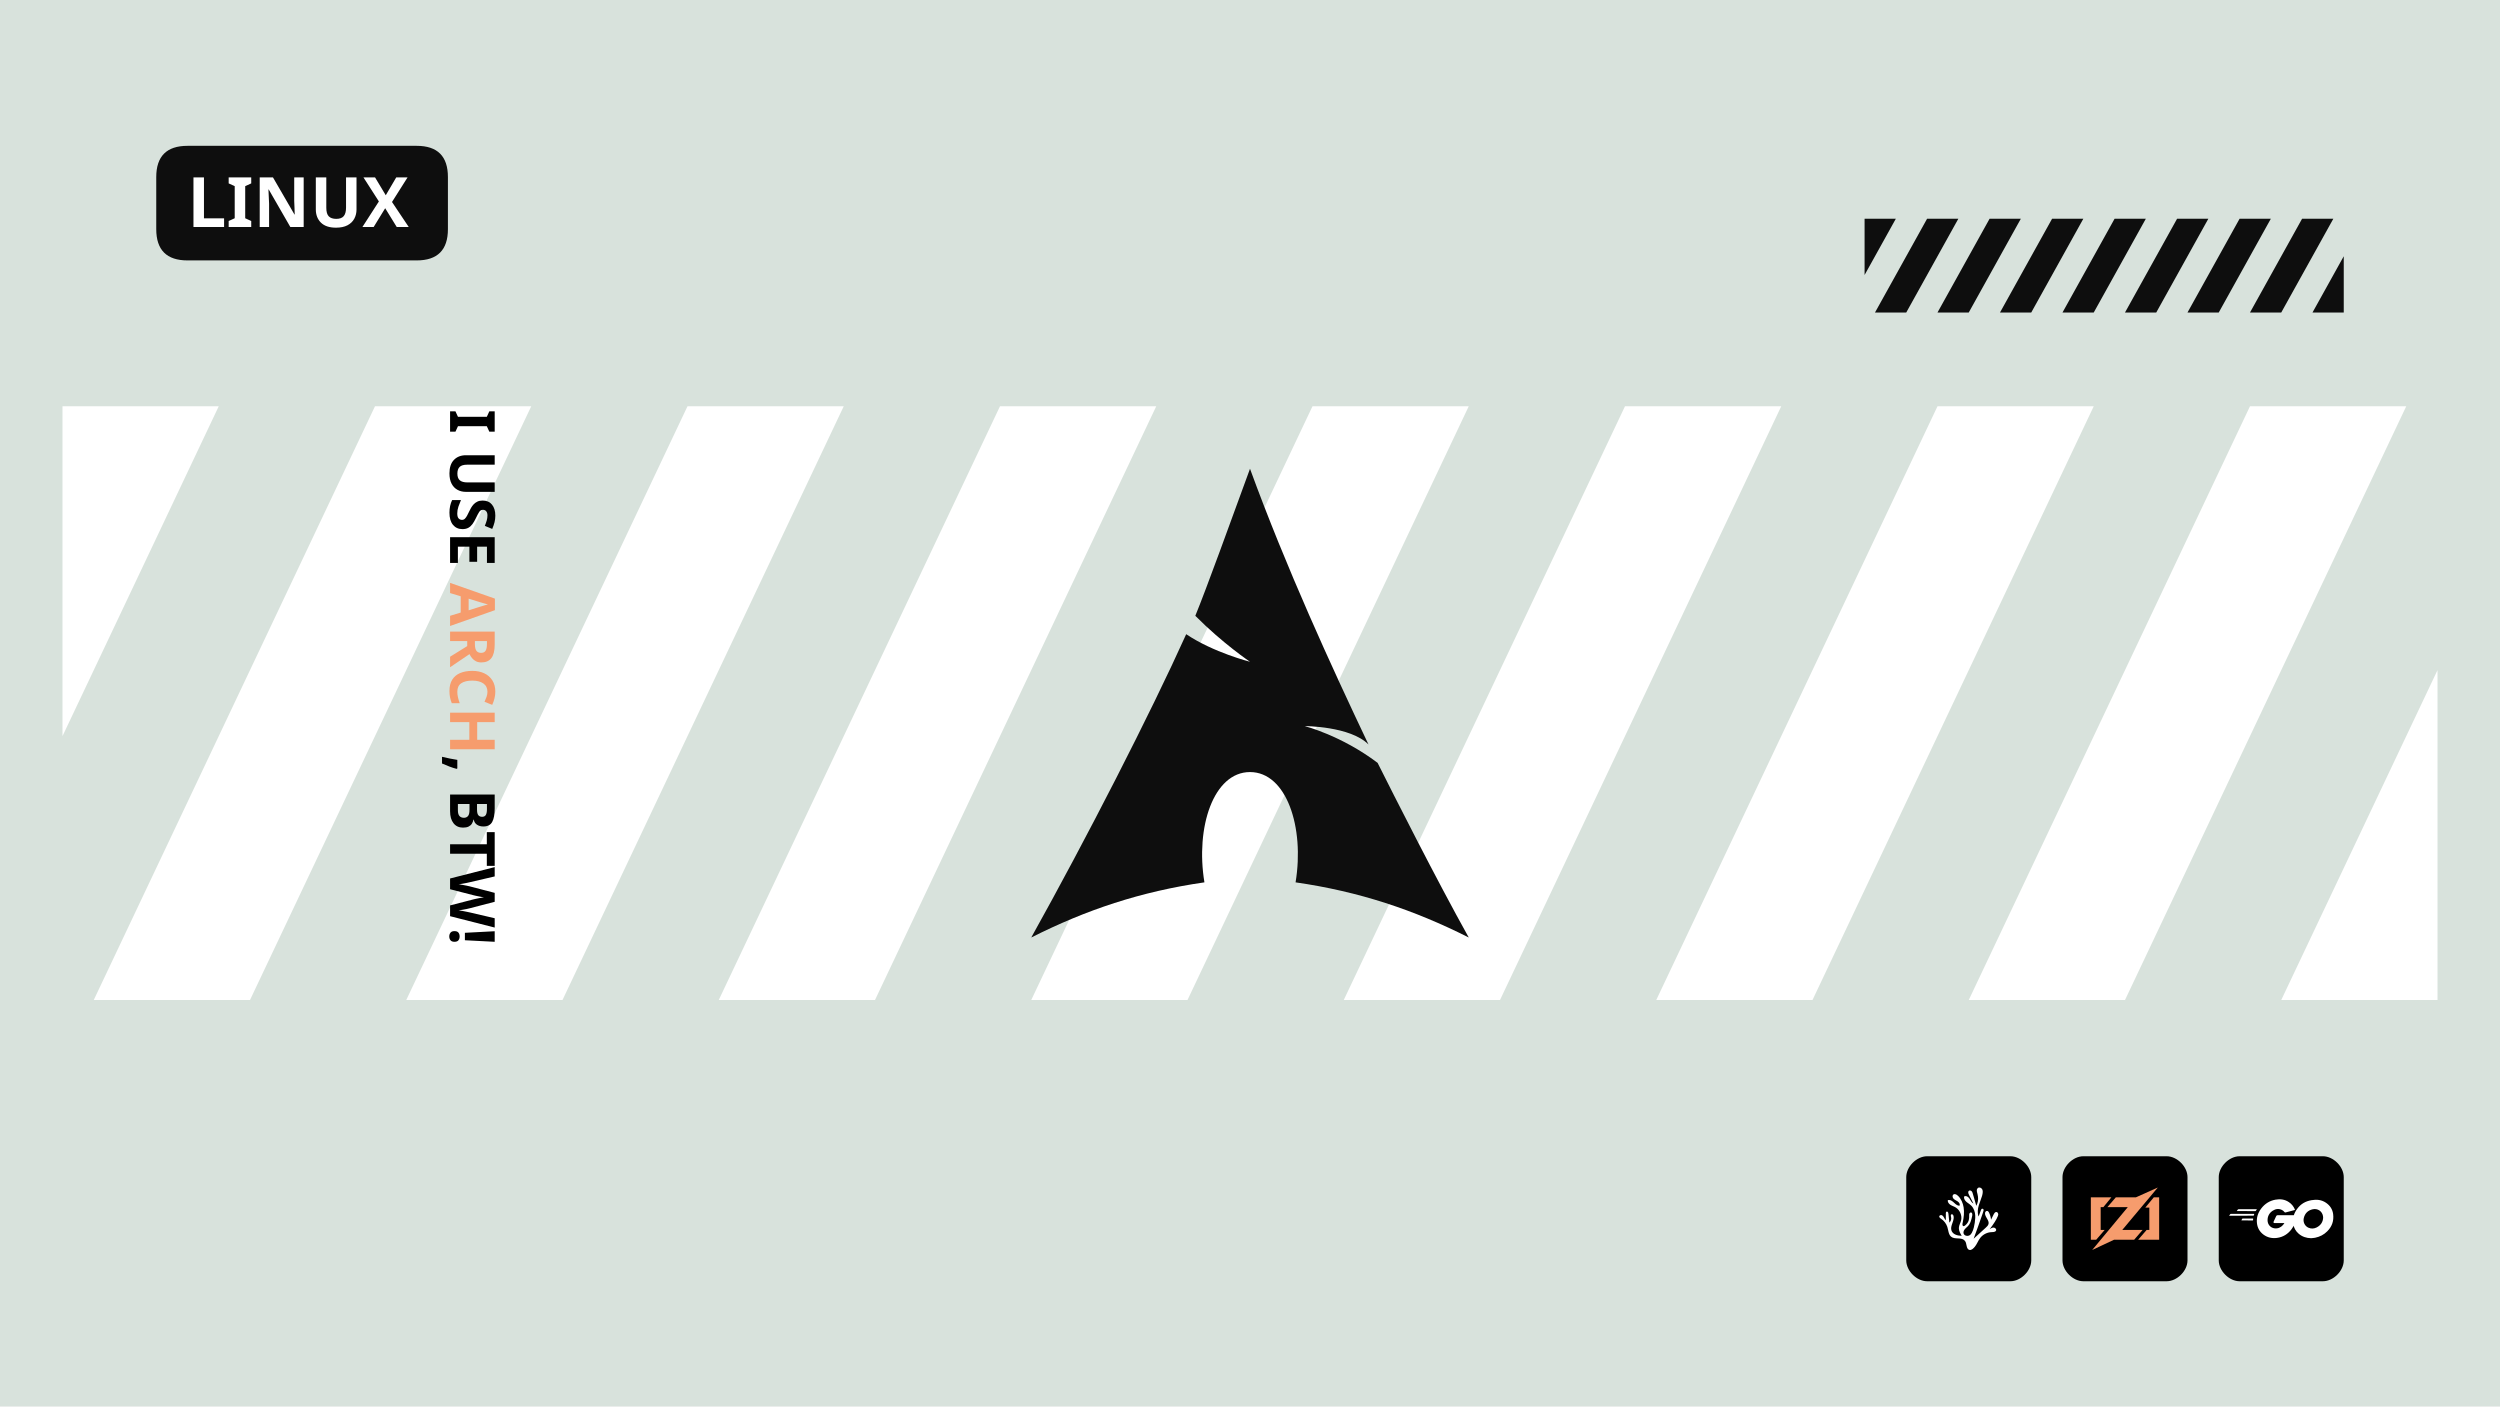
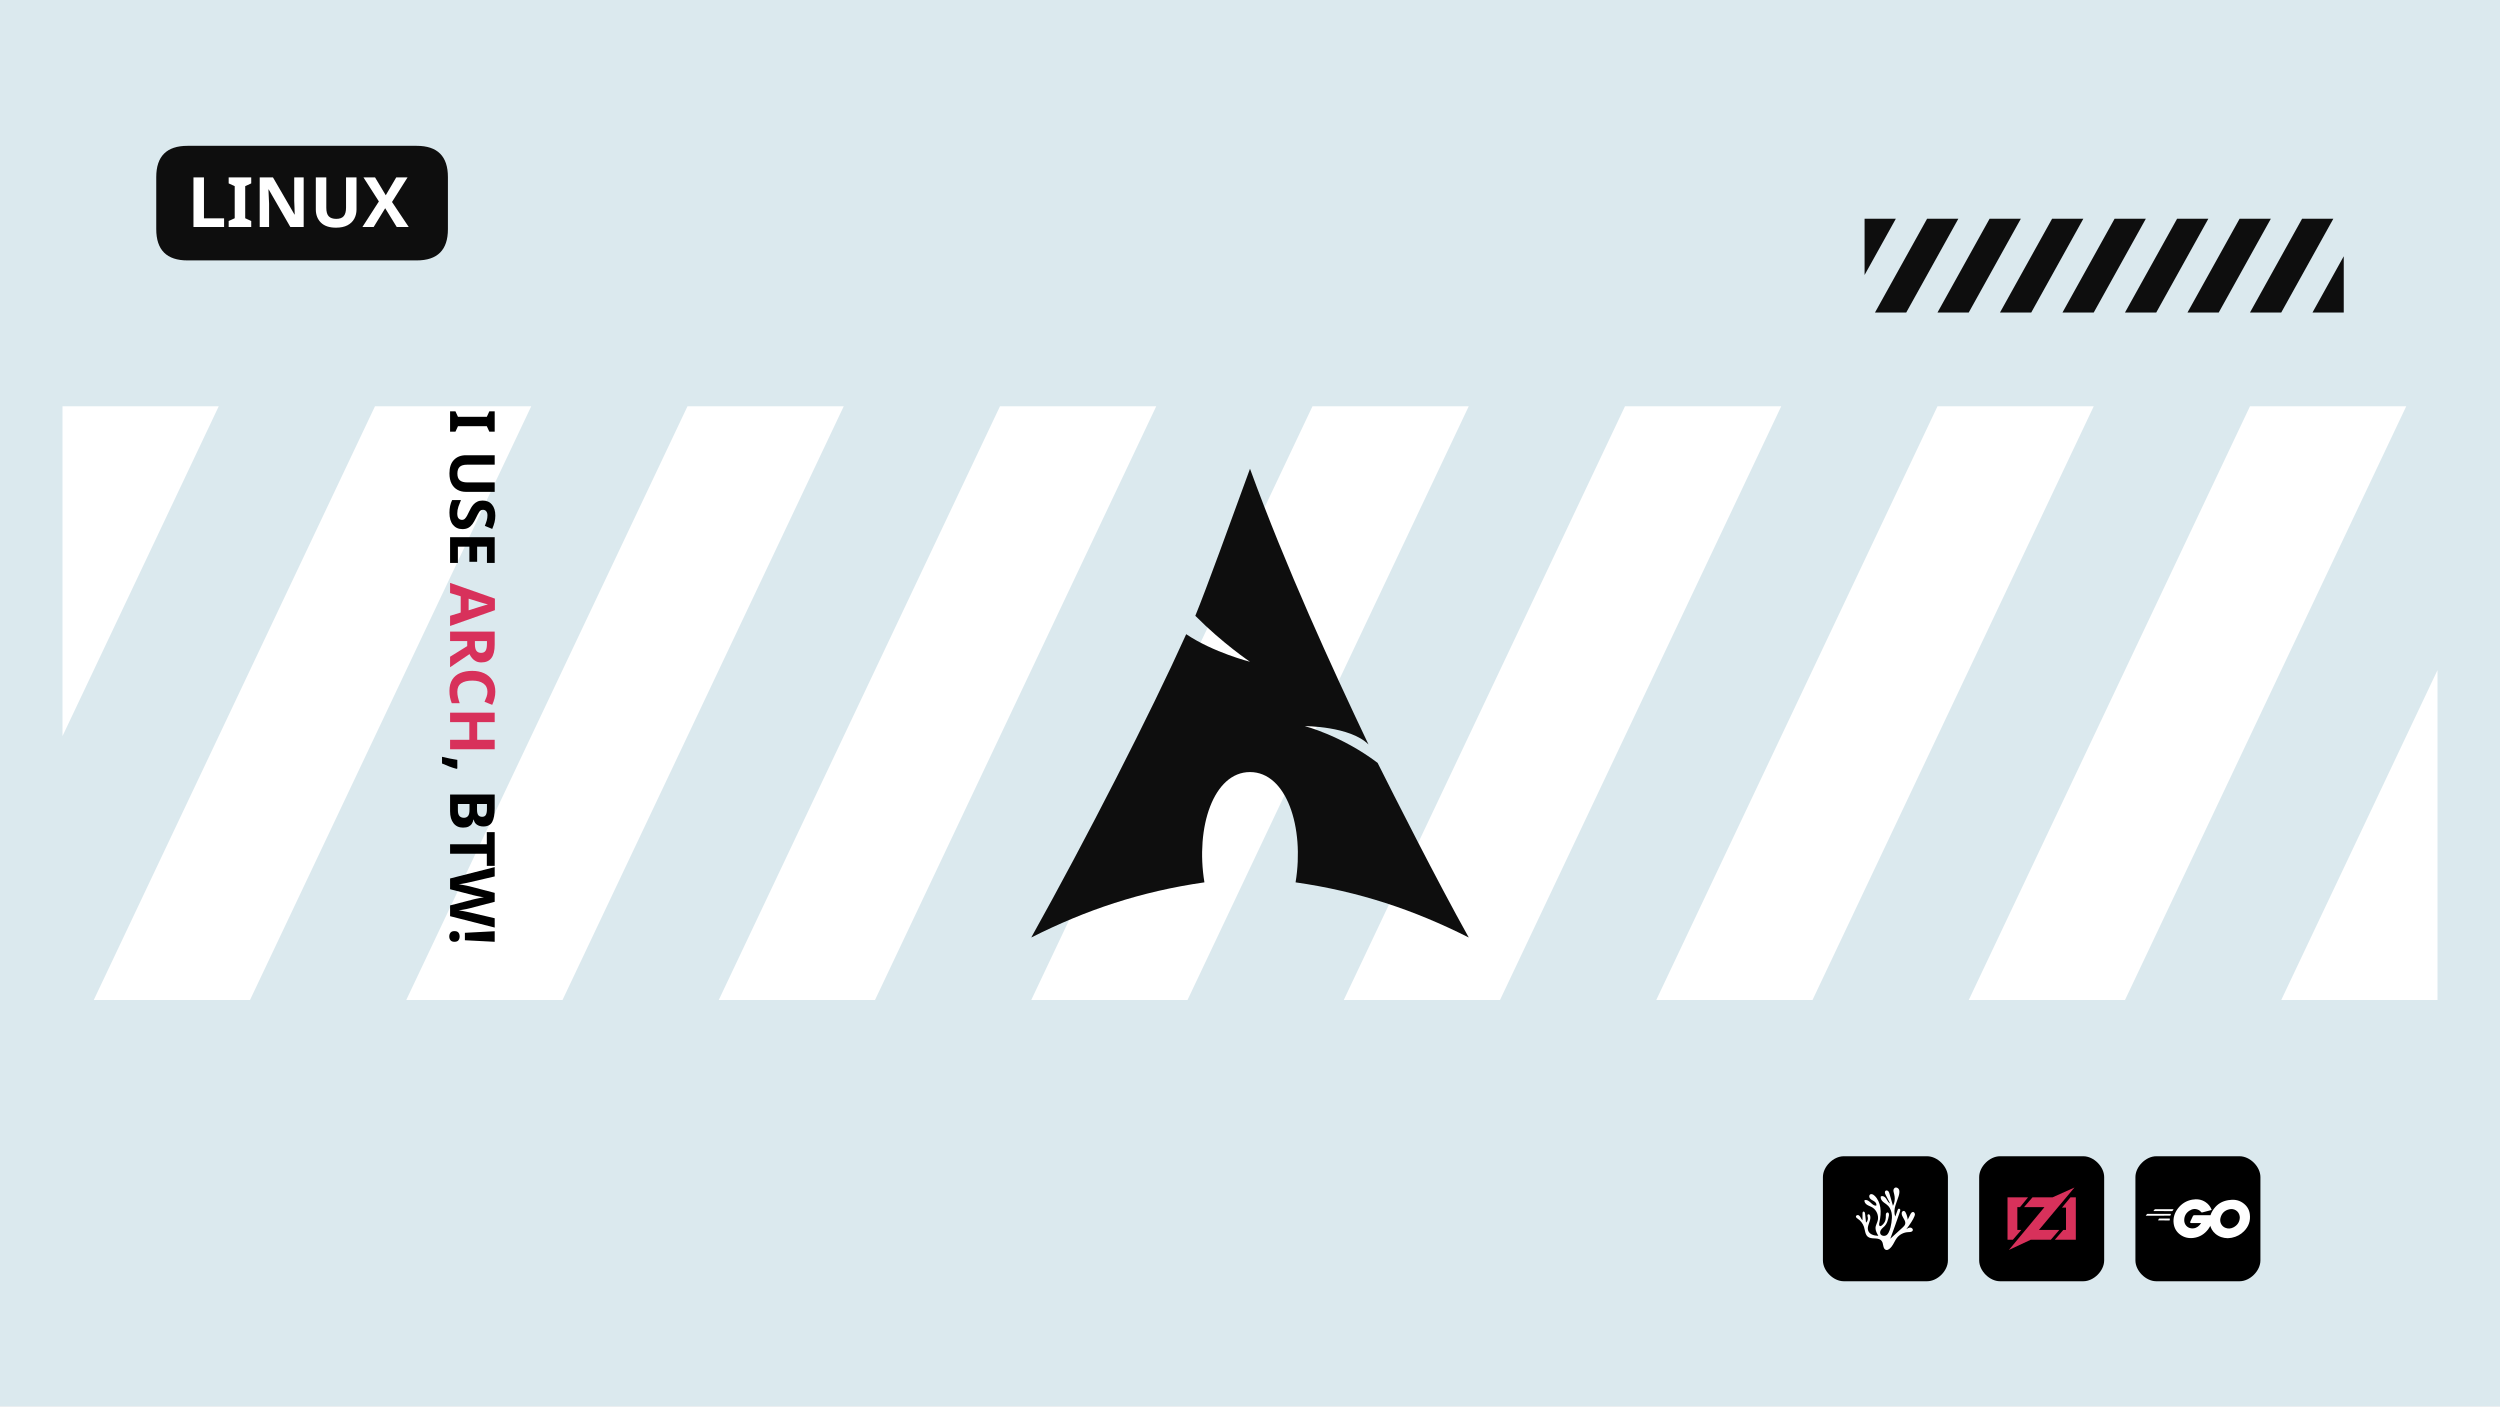
<svg xmlns="http://www.w3.org/2000/svg" width="1920" height="1080" viewBox="0 0 1920 1080" version="1.1" id="svg5">
  <defs id="defs2">
    <clipPath clipPathUnits="userSpaceOnUse" id="clipPath3056">
      <rect style="fill:#ffffff;fill-opacity:1;stroke:none;stroke-width:0.454;stroke-linecap:round;stroke-linejoin:round;stroke-dashoffset:1.984" id="rect3058" width="144" height="288" x="48" y="288" />
    </clipPath>
    <clipPath clipPathUnits="userSpaceOnUse" id="clipPath3060">
      <rect style="fill:#ffffff;fill-opacity:1;stroke:none;stroke-width:0.454;stroke-linecap:round;stroke-linejoin:round;stroke-dashoffset:1.984" id="rect3062" width="144" height="288" x="1728" y="504" />
    </clipPath>
    <clipPath clipPathUnits="userSpaceOnUse" id="clipPath3060-5">
      <rect style="fill:#ffffff;fill-opacity:1;stroke:none;stroke-width:0.454;stroke-linecap:round;stroke-linejoin:round;stroke-dashoffset:1.984" id="rect3062-5" width="144" height="288" x="1728" y="504" />
    </clipPath>
    <clipPath clipPathUnits="userSpaceOnUse" id="clipPath3056-0">
      <rect style="fill:#ffffff;fill-opacity:1;stroke:none;stroke-width:0.454;stroke-linecap:round;stroke-linejoin:round;stroke-dashoffset:1.984" id="rect3058-2" width="144" height="288" x="48" y="288" />
    </clipPath>
    <clipPath clipPathUnits="userSpaceOnUse" id="clipPath64956">
      <path style="fill:#0e0e0e;fill-opacity:1;stroke:none;stroke-width:1.247px;stroke-linecap:butt;stroke-linejoin:miter;stroke-opacity:1" d="m 1672,248 v -56 h 32 v 56 z" id="path64958" />
    </clipPath>
    <clipPath clipPathUnits="userSpaceOnUse" id="clipPath64960">
      <path style="fill:#0e0e0e;fill-opacity:1;stroke:none;stroke-width:1px;stroke-linecap:butt;stroke-linejoin:miter;stroke-opacity:1" d="m 1536,240 40,-72 h 24 l -40,72 z" id="path64962" />
    </clipPath>
  </defs>
  <g id="layer1">
-     <rect style="fill:#d8e2dc;stroke:none;stroke-width:1.206;stroke-linecap:round;stroke-linejoin:round;stroke-dashoffset:1.984;fill-opacity:1" id="rect848" width="1920" height="1080" x="0" y="0" />
+     <rect style="fill:#dbe9ee;stroke:none;stroke-width:1.206;stroke-linecap:round;stroke-linejoin:round;stroke-dashoffset:1.984;fill-opacity:1" id="rect848" width="1920" height="1080" x="0" y="0" />
    <path style="fill:#ffffff;fill-opacity:1;stroke:none;stroke-width:1px;stroke-linecap:butt;stroke-linejoin:miter;stroke-opacity:1" d="M -168,768 48,312 H 168 L -48,768 Z" id="path1001" clip-path="url(#clipPath3056)" />
    <path style="fill:#ffffff;fill-opacity:1;stroke:none;stroke-width:1px;stroke-linecap:butt;stroke-linejoin:miter;stroke-opacity:1" d="M 72,768 288,312 H 408 L 192,768 Z" id="path1001-1" />
    <path style="fill:#ffffff;fill-opacity:1;stroke:none;stroke-width:1px;stroke-linecap:butt;stroke-linejoin:miter;stroke-opacity:1" d="M 312,768 528,312 H 648 L 432,768 Z" id="path1001-2" />
    <path style="fill:#ffffff;fill-opacity:1;stroke:none;stroke-width:1px;stroke-linecap:butt;stroke-linejoin:miter;stroke-opacity:1" d="M 552,768 768,312 H 888 L 672,768 Z" id="path1001-1-7" />
    <path style="fill:#ffffff;fill-opacity:1;stroke:none;stroke-width:1px;stroke-linecap:butt;stroke-linejoin:miter;stroke-opacity:1" d="m 792,768 216,-456 h 120 L 912,768 Z" id="path1001-0" />
    <path style="fill:#ffffff;fill-opacity:1;stroke:none;stroke-width:1px;stroke-linecap:butt;stroke-linejoin:miter;stroke-opacity:1" d="m 1032,768 216,-456 h 120 l -216,456 z" id="path1001-1-9" />
    <path style="fill:#ffffff;fill-opacity:1;stroke:none;stroke-width:1px;stroke-linecap:butt;stroke-linejoin:miter;stroke-opacity:1" d="m 1272,768 216,-456 h 120 l -216,456 z" id="path1001-2-3" />
    <path style="fill:#ffffff;fill-opacity:1;stroke:none;stroke-width:1px;stroke-linecap:butt;stroke-linejoin:miter;stroke-opacity:1" d="m 1512,768 216,-456 h 120 l -216,456 z" id="path1001-1-7-6" />
    <path style="fill:#ffffff;fill-opacity:1;stroke:none;stroke-width:1px;stroke-linecap:butt;stroke-linejoin:miter;stroke-opacity:1" d="m 1752,768 216,-456 h 120 l -216,456 z" id="path1001-1-7-6-0" clip-path="url(#clipPath3060)" />
    <path style="fill:#0e0e0e;fill-opacity:1;stroke:none;stroke-width:1px;stroke-linecap:butt;stroke-linejoin:miter;stroke-opacity:1" d="m 1584,240 40,-72 h 24 l -40,72 z" id="path1001-1-7-6-2" />
    <path style="fill:#0e0e0e;fill-opacity:1;stroke:none;stroke-width:1px;stroke-linecap:butt;stroke-linejoin:miter;stroke-opacity:1" d="m 1680,240 40,-72 h 24 l -40,72 z" id="path1001-1-7-6-2-9" />
    <path style="fill:#0e0e0e;fill-opacity:1;stroke:none;stroke-width:1px;stroke-linecap:butt;stroke-linejoin:miter;stroke-opacity:1" d="m 1632,240 40,-72 h 24 l -40,72 z" id="path1001-1-7-6-2-9-1" />
    <path style="fill:#0e0e0e;fill-opacity:1;stroke:none;stroke-width:1px;stroke-linecap:butt;stroke-linejoin:miter;stroke-opacity:1" d="m 1440,240 40,-72 h 24 l -40,72 z" id="path1001-1-7-6-2-9-1-5" />
    <path style="fill:#0e0e0e;fill-opacity:1;stroke:none;stroke-width:1px;stroke-linecap:butt;stroke-linejoin:miter;stroke-opacity:1" d="m 1488,240 40,-72 h 24 l -40,72 z" id="path1001-1-7-6-2-96" />
    <path style="fill:#0e0e0e;fill-opacity:1;stroke:none;stroke-width:1px;stroke-linecap:butt;stroke-linejoin:miter;stroke-opacity:1" d="m 1536,240 40,-72 h 24 l -40,72 z" id="path1001-1-7-6-2-9-1-2" />
    <path style="fill:#0e0e0e;fill-opacity:1;stroke:none;stroke-width:1px;stroke-linecap:butt;stroke-linejoin:miter;stroke-opacity:1" d="m 1728,240 40,-72 h 24 l -40,72 z" id="path1001-1-7-6-2-3" />
    <path style="fill:#0e0e0e;fill-opacity:1;stroke:none;stroke-width:1px;stroke-linecap:butt;stroke-linejoin:miter;stroke-opacity:1" d="m 1680,240 40,-72 h 24 l -40,72 z" id="path1001-1-7-6-2-3-8" clip-path="url(#clipPath64956)" transform="translate(96)" />
    <path style="fill:#0e0e0e;fill-opacity:1;stroke:none;stroke-width:1.247px;stroke-linecap:butt;stroke-linejoin:miter;stroke-opacity:1" d="m 1576,216 v -56 h 32 v 56 z" id="path1001-1-7-6-2-3-8-4-0" clip-path="url(#clipPath64960)" transform="translate(-144)" />
    <path style="fill:#0e0e0e;fill-opacity:1;stroke:none;stroke-width:1px;stroke-linecap:butt;stroke-linejoin:miter;stroke-opacity:1" d="m 144,200 c -16,0 -24,-8 -24,-24 v -40 c 0,-16 8,-24 24,-24 h 176 c 16,0 24,8 24,24 v 40 c 0,16 -8,24 -24,24 z" id="path42176" />
    <text xml:space="preserve" style="font-size:53.333px;line-height:1.25;font-family:sans-serif" x="143.781" y="174.328" id="text7743">
      <tspan id="tspan7741" x="143.781" y="174.328" style="font-style:normal;font-variant:normal;font-weight:bold;font-stretch:normal;font-size:53.333px;font-family:Montserrat;-inkscape-font-specification:'Montserrat Bold';fill:#ffffff;fill-opacity:1">LINUX</tspan>
    </text>
    <path style="fill:#0e0e0e;fill-opacity:1;stroke:none;stroke-width:0.879px;stroke-linecap:butt;stroke-linejoin:miter;stroke-opacity:1" d="m 792,720 c 42,-21.176 84,-35.294 133,-42.353 -7,-42.353 7,-84.706 35,-84.706 28,0 42,42.353 35,84.706 49,7.059 91,21.176 133,42.353 -24.706,-44.291 -57.525,-109.224 -70,-134.118 -28,-21.176 -56,-28.235 -56,-28.235 0,0 35,0 49,14.118 C 1022.583,511.906 987.961,436.533 960,360 c -14.724,40.301 -33.388,91.941 -42,112.941 21,21.176 42,35.294 42,35.294 0,0 -28,-7.059 -49,-21.176 C 883.801,547.505 834.202,644.343 792,720 Z" id="path50635" />
    <text xml:space="preserve" style="font-size:48px;line-height:1.25;font-family:sans-serif" x="314.39" y="-345.661" id="text68998" transform="rotate(90)">
-       <tspan id="tspan68996" x="314.39" y="-345.661" style="font-style:normal;font-variant:normal;font-weight:bold;font-stretch:normal;font-size:48px;font-family:Montserrat;-inkscape-font-specification:'Montserrat Bold'">I USE <tspan style="font-size:48px;fill:#f69c6d;fill-opacity:1" id="tspan89112">ARCH</tspan>, BTW!</tspan>
+       <tspan id="tspan68996" x="314.39" y="-345.661" style="font-style:normal;font-variant:normal;font-weight:bold;font-stretch:normal;font-size:48px;font-family:Montserrat;-inkscape-font-specification:'Montserrat Bold'">I USE <tspan style="font-size:48px;fill:#d8315b;fill-opacity:1" id="tspan89112">ARCH</tspan>, BTW!</tspan>
    </text>
-     <path style="fill:#000000;fill-opacity:1;stroke-width:1.89;stroke-linecap:round;stroke-linejoin:round" d="m 1800,904 c 0,-8 -8,-16 -16,-16 h -64 c -8,0 -16,8 -16,16 v 64 c 0,8 8,16 16,16 h 64 c 8,0 16,-8 16,-16 z" id="path587" />
-     <path style="fill:#000000;fill-opacity:1;stroke-width:1.89;stroke-linecap:round;stroke-linejoin:round" d="m 1680,904 c 0,-8 -8,-16 -16,-16 h -64 c -8,0 -16,8 -16,16 v 64 c 0,8 8,16 16,16 h 64 c 8,0 16,-8 16,-16 z" id="path587-5" />
-     <path d="m 1718.037,930.104 c -0.157,0 -0.193,-0.077 -0.117,-0.197 l 0.82,-1.05 c 0.076,-0.117 0.27,-0.193 0.427,-0.193 h 13.906 c 0.153,0 0.193,0.117 0.117,0.233 l -0.663,1.01 c -0.076,0.12 -0.273,0.233 -0.39,0.233 z m -5.88,3.583 c -0.157,0 -0.197,-0.077 -0.117,-0.193 l 0.817,-1.053 c 0.077,-0.117 0.273,-0.193 0.43,-0.193 h 17.76 c 0.157,0 0.233,0.117 0.193,0.233 l -0.31,0.933 c -0.04,0.157 -0.193,0.233 -0.35,0.233 z m 9.427,3.583 c -0.157,0 -0.197,-0.117 -0.117,-0.233 l 0.543,-0.973 c 0.076,-0.117 0.233,-0.233 0.39,-0.233 h 7.79 c 0.157,0 0.233,0.117 0.233,0.273 l -0.077,0.933 c 0,0.157 -0.157,0.273 -0.273,0.273 z m 40.43,-7.867 c -2.453,0.623 -4.13,1.09 -6.543,1.713 -0.587,0.153 -0.623,0.193 -1.133,-0.39 -0.58,-0.663 -1.01,-1.09 -1.827,-1.48 -2.457,-1.207 -4.833,-0.857 -7.05,0.583 -2.65,1.713 -4.013,4.247 -3.973,7.4 0.037,3.117 2.18,5.687 5.257,6.117 2.65,0.35 4.867,-0.583 6.623,-2.567 0.35,-0.433 0.66,-0.9 1.05,-1.447 h -7.517 c -0.817,0 -1.013,-0.507 -0.74,-1.167 0.507,-1.207 1.44,-3.233 1.987,-4.247 a 1.05,1.05 0 0 1 0.973,-0.623 h 14.177 c -0.076,1.053 -0.076,2.103 -0.234,3.157 a 16.61,16.61 0 0 1 -3.193,7.633 c -2.803,3.7 -6.467,6 -11.1,6.62 -3.817,0.507 -7.363,-0.233 -10.477,-2.567 -2.883,-2.183 -4.52,-5.067 -4.947,-8.65 -0.507,-4.247 0.74,-8.063 3.31,-11.413 2.767,-3.62 6.427,-5.92 10.907,-6.733 3.66,-0.667 7.167,-0.233 10.32,1.903 2.067,1.367 3.543,3.233 4.52,5.493 0.233,0.35 0.076,0.547 -0.39,0.667 m 12.893,21.537 c -3.547,-0.08 -6.78,-1.093 -9.507,-3.43 a 12.217,12.217 0 0 1 -4.207,-7.517 c -0.7,-4.4 0.507,-8.297 3.157,-11.763 2.843,-3.74 6.27,-5.687 10.907,-6.5 3.973,-0.7 7.713,-0.317 11.1,1.983 3.077,2.1 4.987,4.947 5.493,8.683 0.66,5.26 -0.857,9.543 -4.48,13.207 -2.57,2.61 -5.727,4.243 -9.35,4.983 -1.05,0.2 -2.1,0.233 -3.113,0.353 z m 9.267,-15.733 c -0.037,-0.51 -0.037,-0.9 -0.113,-1.29 -0.7,-3.857 -4.247,-6.033 -7.947,-5.18 -3.623,0.817 -5.96,3.117 -6.817,6.777 -0.7,3.04 0.78,6.117 3.583,7.367 2.143,0.933 4.283,0.813 6.35,-0.233 3.077,-1.6 4.75,-4.093 4.947,-7.443 z" id="path490" style="fill:#ffffff;fill-opacity:1;stroke-width:3.333" />
-     <path d="m 1657.202,912 -16.8,7.541 h -15.432 l -6.514,7.545 h 15.679 l -27.338,32.914 16.789,-7.884 h 15.443 v 0 l 6.509,-7.541 h -15.624 l 27.283,-32.568 z m -51.431,7.541 v 32.57 h 4.116 l 6.514,-7.541 h -3.086 v -17.486 h 2.059 l 6.173,-7.541 h -15.775 z m 48.343,0 -6.514,7.886 h 3.086 v 17.145 h -2.059 l -6.514,7.541 h 16.116 v -32.573 z" id="path502" style="fill:#f69c6d;fill-opacity:1;stroke-width:2.186" />
-     <path style="fill:#000000;fill-opacity:1;stroke-width:1.89;stroke-linecap:round;stroke-linejoin:round" d="m 1560,904 c 0,-8 -8,-16 -16,-16 h -64 c -8,0 -16,8 -16,16 v 64 c 0,8 8,16 16,16 h 64 c 8,0 16,-8 16,-16 z" id="path587-3" />
-     <path d="m 1518.591,912.83 c 0.315,-0.497 0.879,-0.828 1.472,-0.83 0.83,-0.002 1.62,0.464 2.1,1.128 0.453,0.635 0.592,1.437 0.593,2.203 0,1.077 -0.255,2.135 -0.551,3.166 -0.739,2.432 -1.742,4.774 -2.492,7.203 -0.826,2.757 -1.222,5.829 -0.112,8.566 0.58,-1.619 1.153,-3.24 1.731,-4.861 0.164,-0.428 0.38,-0.915 0.839,-1.091 0.639,-0.228 1.29,0.439 1.271,1.056 -0.174,0.899 -0.514,1.756 -0.78,2.63 -2.161,6.497 -4.582,12.905 -6.913,19.343 3.1,-2.834 6.209,-5.658 9.313,-8.487 0.893,-0.813 1.862,-1.699 2.135,-2.928 0.273,-1.206 -0.235,-2.403 -0.81,-3.439 -0.665,-1.236 -1.513,-2.412 -1.825,-3.803 -0.158,-0.72 -0.11,-1.549 0.376,-2.14 0.35,-0.444 0.988,-0.674 1.526,-0.457 0.531,0.203 0.852,0.713 1.103,1.195 a 15.517,15.517 0 0 1 1.55,5.424 c 0.576,-1.162 1.159,-2.319 1.736,-3.48 0.349,-0.684 0.656,-1.418 1.222,-1.958 0.341,-0.337 0.839,-0.549 1.32,-0.44 0.604,0.133 1.028,0.683 1.19,1.253 0.184,0.606 -0.02,1.236 -0.206,1.812 -0.582,1.609 -1.496,3.066 -2.376,4.524 -1.228,1.93 -2.532,3.813 -3.956,5.604 0.814,-0.543 1.67,-1.115 2.667,-1.229 0.943,-0.126 1.985,0.426 2.297,1.346 0.209,0.626 -0.13,1.335 -0.697,1.641 -0.832,0.464 -1.817,0.458 -2.742,0.499 -3.357,0.092 -6.628,1.745 -8.71,4.376 -1.644,2.098 -2.483,4.705 -4.151,6.786 -1.052,1.268 -2.539,2.86 -4.174,2.508 -2.178,-0.468 -2.178,-3.872 -2.721,-5.559 -0.28,-0.851 -0.805,-1.628 -1.534,-2.158 -0.637,-0.47 -1.4,-0.74 -2.171,-0.888 -1.77,-0.34 -3.595,-0.16 -5.361,-0.525 -0.884,-0.18 -1.754,-0.534 -2.429,-1.145 -0.643,-0.564 -1.088,-1.32 -1.396,-2.111 -0.665,-1.722 -0.801,-3.591 -1.392,-5.335 -0.856,-2.51 -2.549,-4.73 -4.755,-6.204 -0.465,-0.314 -0.971,-0.62 -1.272,-1.11 -0.245,-0.383 -0.223,-0.926 0.098,-1.26 0.541,-0.588 1.517,-0.637 2.142,-0.15 1.28,0.908 1.464,2.671 2.657,3.658 0,-1.629 0,-3.257 0,-4.885 0,-0.47 -0.048,-0.977 0.186,-1.404 0.214,-0.405 0.806,-0.515 1.151,-0.211 0.465,0.39 0.607,1.026 0.673,1.601 0.231,2.244 0.455,4.489 0.687,6.734 1.169,-1.05 1.706,-2.755 1.328,-4.284 -0.114,-0.488 -0.3,-0.99 -0.196,-1.497 0.086,-0.425 0.537,-0.724 0.961,-0.648 0.478,0.065 0.818,0.474 0.997,0.895 0.285,0.697 0.286,1.473 0.228,2.213 -0.17,1.686 -0.883,3.242 -1.375,4.847 -0.48,1.416 -0.809,2.989 -0.329,4.452 0.428,1.368 1.513,2.448 2.787,3.061 1.572,0.772 3.343,1.012 5.075,1.08 -1.053,-1.843 -2.198,-3.793 -2.179,-5.986 0.02,-2.208 1.424,-4.067 1.803,-6.198 0.646,-3.535 -0.949,-7.377 -3.918,-9.405 -1.319,-0.906 -2.902,-1.309 -4.258,-2.15 -1.226,-0.75 -2.327,-2.086 -2.134,-3.606 0.931,-0.36 1.971,-0.13 2.811,0.354 1.643,0.876 2.688,2.538 4.338,3.401 a 3.548,3.548 0 0 0 1.905,0.432 c 0.358,-0.857 0,-1.817 -0.577,-2.485 -1.085,-1.308 -2.917,-1.625 -4.052,-2.875 -0.569,-0.652 -0.886,-1.584 -0.647,-2.437 0.194,-0.674 0.892,-1.133 1.586,-1.082 1.029,0.064 1.914,0.708 2.617,1.417 2.327,2.326 3.665,5.489 4.19,8.703 0.62,3.792 0.138,7.659 -0.625,11.393 -0.142,0.761 -0.409,1.541 -0.212,2.317 0.086,0.359 0.344,0.731 0.743,0.763 0.548,0.035 1,-0.338 1.399,-0.665 1.247,-1.019 2.239,-2.391 2.648,-3.962 0.32,-1.145 0.329,-2.344 0.306,-3.524 0,-0.59 -0.038,-1.241 0.315,-1.752 0.252,-0.395 0.722,-0.705 1.206,-0.59 0.379,0.072 0.648,0.401 0.764,0.753 0.186,0.58 0.158,1.207 0.046,1.799 -0.357,1.633 -0.679,3.288 -1.325,4.839 -0.456,1.113 -1.072,2.172 -1.906,3.044 -0.92,0.975 -2.056,1.756 -2.797,2.892 -0.506,0.776 -0.832,1.74 -0.613,2.668 0.16,0.74 0.723,1.343 1.403,1.652 0.989,0.452 2.19,0.429 3.154,-0.08 0.765,-0.414 1.309,-1.129 1.742,-1.864 0.763,-1.322 1.225,-2.79 1.608,-4.26 0.59,-2.373 0.937,-4.806 1.074,-7.248 0.156,-2.608 -0.317,-5.304 -1.632,-7.583 -0.699,-1.22 -1.687,-2.258 -2.842,-3.053 -1.04,-0.773 -2.183,-1.443 -3.026,-2.445 -0.789,-0.928 -1.335,-2.181 -1.048,-3.413 0.539,-0.339 1.221,-0.398 1.818,-0.186 1.127,0.384 2.011,1.289 2.58,2.313 0.773,1.207 1.418,2.644 2.781,3.3 -1.108,-2.18 -2.251,-4.342 -3.373,-6.514 -0.365,-0.734 -0.724,-1.536 -0.629,-2.376 0.07,-0.64 0.663,-1.164 1.305,-1.162 0.57,0.002 1.104,0.323 1.443,0.769 0.387,0.503 0.573,1.122 0.747,1.723 0.894,3.111 1.787,6.221 2.684,9.332 1.127,-2.148 1.604,-4.637 1.283,-7.047 -0.14,-1.278 -0.515,-2.512 -0.813,-3.758 -0.203,-0.816 -0.142,-1.73 0.323,-2.448 z" id="path514" style="fill:#ffffff;fill-opacity:1;stroke-width:2" />
+     <path style="fill:#000000;fill-opacity:1;stroke-width:1.89;stroke-linecap:round;stroke-linejoin:round" d="m 1736,904 c 0,-8 -8,-16 -16,-16 h -64 c -8,0 -16,8 -16,16 v 64 c 0,8 8,16 16,16 h 64 c 8,0 16,-8 16,-16 z" id="path587" />
+     <path style="fill:#000000;fill-opacity:1;stroke-width:1.89;stroke-linecap:round;stroke-linejoin:round" d="m 1616,904 c 0,-8 -8,-16 -16,-16 h -64 c -8,0 -16,8 -16,16 v 64 c 0,8 8,16 16,16 h 64 c 8,0 16,-8 16,-16 z" id="path587-5" />
+     <path d="m 1654.037,930.104 c -0.157,0 -0.193,-0.077 -0.117,-0.197 l 0.82,-1.05 c 0.076,-0.117 0.27,-0.193 0.427,-0.193 h 13.906 c 0.153,0 0.193,0.117 0.117,0.233 l -0.663,1.01 c -0.076,0.12 -0.273,0.233 -0.39,0.233 z m -5.88,3.583 c -0.157,0 -0.197,-0.077 -0.117,-0.193 l 0.817,-1.053 c 0.077,-0.117 0.273,-0.193 0.43,-0.193 h 17.76 c 0.157,0 0.233,0.117 0.193,0.233 l -0.31,0.933 c -0.04,0.157 -0.193,0.233 -0.35,0.233 z m 9.427,3.583 c -0.157,0 -0.197,-0.117 -0.117,-0.233 l 0.543,-0.973 c 0.076,-0.117 0.233,-0.233 0.39,-0.233 h 7.79 c 0.157,0 0.233,0.117 0.233,0.273 l -0.077,0.933 c 0,0.157 -0.157,0.273 -0.273,0.273 z m 40.43,-7.867 c -2.453,0.623 -4.13,1.09 -6.543,1.713 -0.587,0.153 -0.623,0.193 -1.133,-0.39 -0.58,-0.663 -1.01,-1.09 -1.827,-1.48 -2.457,-1.207 -4.833,-0.857 -7.05,0.583 -2.65,1.713 -4.013,4.247 -3.973,7.4 0.037,3.117 2.18,5.687 5.257,6.117 2.65,0.35 4.867,-0.583 6.623,-2.567 0.35,-0.433 0.66,-0.9 1.05,-1.447 h -7.517 c -0.817,0 -1.013,-0.507 -0.74,-1.167 0.507,-1.207 1.44,-3.233 1.987,-4.247 a 1.05,1.05 0 0 1 0.973,-0.623 h 14.177 c -0.076,1.053 -0.076,2.103 -0.234,3.157 a 16.61,16.61 0 0 1 -3.193,7.633 c -2.803,3.7 -6.467,6 -11.1,6.62 -3.817,0.507 -7.363,-0.233 -10.477,-2.567 -2.883,-2.183 -4.52,-5.067 -4.947,-8.65 -0.507,-4.247 0.74,-8.063 3.31,-11.413 2.767,-3.62 6.427,-5.92 10.907,-6.733 3.66,-0.667 7.167,-0.233 10.32,1.903 2.067,1.367 3.543,3.233 4.52,5.493 0.233,0.35 0.076,0.547 -0.39,0.667 m 12.893,21.537 c -3.547,-0.08 -6.78,-1.093 -9.507,-3.43 a 12.217,12.217 0 0 1 -4.207,-7.517 c -0.7,-4.4 0.507,-8.297 3.157,-11.763 2.843,-3.74 6.27,-5.687 10.907,-6.5 3.973,-0.7 7.713,-0.317 11.1,1.983 3.077,2.1 4.987,4.947 5.493,8.683 0.66,5.26 -0.857,9.543 -4.48,13.207 -2.57,2.61 -5.727,4.243 -9.35,4.983 -1.05,0.2 -2.1,0.233 -3.113,0.353 z m 9.267,-15.733 c -0.037,-0.51 -0.037,-0.9 -0.113,-1.29 -0.7,-3.857 -4.247,-6.033 -7.947,-5.18 -3.623,0.817 -5.96,3.117 -6.817,6.777 -0.7,3.04 0.78,6.117 3.583,7.367 2.143,0.933 4.283,0.813 6.35,-0.233 3.077,-1.6 4.75,-4.093 4.947,-7.443 z" id="path490" style="fill:#ffffff;fill-opacity:1;stroke-width:3.333" />
+     <path d="m 1593.202,912 -16.8,7.541 h -15.432 l -6.514,7.545 h 15.679 l -27.338,32.914 16.789,-7.884 h 15.443 v 0 l 6.509,-7.541 h -15.624 l 27.283,-32.568 z m -51.431,7.541 v 32.57 h 4.116 l 6.514,-7.541 h -3.086 v -17.486 h 2.059 l 6.173,-7.541 h -15.775 z m 48.343,0 -6.514,7.886 h 3.086 v 17.145 h -2.059 l -6.514,7.541 h 16.116 v -32.573 z" id="path502" style="fill:#d8315b;fill-opacity:1;stroke-width:2.186" />
+     <path style="fill:#000000;fill-opacity:1;stroke-width:1.89;stroke-linecap:round;stroke-linejoin:round" d="m 1496,904 c 0,-8 -8,-16 -16,-16 h -64 c -8,0 -16,8 -16,16 v 64 c 0,8 8,16 16,16 h 64 c 8,0 16,-8 16,-16 z" id="path587-3" />
+     <path d="m 1454.591,912.83 c 0.315,-0.497 0.879,-0.828 1.472,-0.83 0.83,-0.002 1.62,0.464 2.1,1.128 0.453,0.635 0.592,1.437 0.593,2.203 0,1.077 -0.255,2.135 -0.551,3.166 -0.739,2.432 -1.742,4.774 -2.492,7.203 -0.826,2.757 -1.222,5.829 -0.112,8.566 0.58,-1.619 1.153,-3.24 1.731,-4.861 0.164,-0.428 0.38,-0.915 0.839,-1.091 0.639,-0.228 1.29,0.439 1.271,1.056 -0.174,0.899 -0.514,1.756 -0.78,2.63 -2.161,6.497 -4.582,12.905 -6.913,19.343 3.1,-2.834 6.209,-5.658 9.313,-8.487 0.893,-0.813 1.862,-1.699 2.135,-2.928 0.273,-1.206 -0.235,-2.403 -0.81,-3.439 -0.665,-1.236 -1.513,-2.412 -1.825,-3.803 -0.158,-0.72 -0.11,-1.549 0.376,-2.14 0.35,-0.444 0.988,-0.674 1.526,-0.457 0.531,0.203 0.852,0.713 1.103,1.195 a 15.517,15.517 0 0 1 1.55,5.424 c 0.576,-1.162 1.159,-2.319 1.736,-3.48 0.349,-0.684 0.656,-1.418 1.222,-1.958 0.341,-0.337 0.839,-0.549 1.32,-0.44 0.604,0.133 1.028,0.683 1.19,1.253 0.184,0.606 -0.02,1.236 -0.206,1.812 -0.582,1.609 -1.496,3.066 -2.376,4.524 -1.228,1.93 -2.532,3.813 -3.956,5.604 0.814,-0.543 1.67,-1.115 2.667,-1.229 0.943,-0.126 1.985,0.426 2.297,1.346 0.209,0.626 -0.13,1.335 -0.697,1.641 -0.832,0.464 -1.817,0.458 -2.742,0.499 -3.357,0.092 -6.628,1.745 -8.71,4.376 -1.644,2.098 -2.483,4.705 -4.151,6.786 -1.052,1.268 -2.539,2.86 -4.174,2.508 -2.178,-0.468 -2.178,-3.872 -2.721,-5.559 -0.28,-0.851 -0.805,-1.628 -1.534,-2.158 -0.637,-0.47 -1.4,-0.74 -2.171,-0.888 -1.77,-0.34 -3.595,-0.16 -5.361,-0.525 -0.884,-0.18 -1.754,-0.534 -2.429,-1.145 -0.643,-0.564 -1.088,-1.32 -1.396,-2.111 -0.665,-1.722 -0.801,-3.591 -1.392,-5.335 -0.856,-2.51 -2.549,-4.73 -4.755,-6.204 -0.465,-0.314 -0.971,-0.62 -1.272,-1.11 -0.245,-0.383 -0.223,-0.926 0.098,-1.26 0.541,-0.588 1.517,-0.637 2.142,-0.15 1.28,0.908 1.464,2.671 2.657,3.658 0,-1.629 0,-3.257 0,-4.885 0,-0.47 -0.048,-0.977 0.186,-1.404 0.214,-0.405 0.806,-0.515 1.151,-0.211 0.465,0.39 0.607,1.026 0.673,1.601 0.231,2.244 0.455,4.489 0.687,6.734 1.169,-1.05 1.706,-2.755 1.328,-4.284 -0.114,-0.488 -0.3,-0.99 -0.196,-1.497 0.086,-0.425 0.537,-0.724 0.961,-0.648 0.478,0.065 0.818,0.474 0.997,0.895 0.285,0.697 0.286,1.473 0.228,2.213 -0.17,1.686 -0.883,3.242 -1.375,4.847 -0.48,1.416 -0.809,2.989 -0.329,4.452 0.428,1.368 1.513,2.448 2.787,3.061 1.572,0.772 3.343,1.012 5.075,1.08 -1.053,-1.843 -2.198,-3.793 -2.179,-5.986 0.02,-2.208 1.424,-4.067 1.803,-6.198 0.646,-3.535 -0.949,-7.377 -3.918,-9.405 -1.319,-0.906 -2.902,-1.309 -4.258,-2.15 -1.226,-0.75 -2.327,-2.086 -2.134,-3.606 0.931,-0.36 1.971,-0.13 2.811,0.354 1.643,0.876 2.688,2.538 4.338,3.401 a 3.548,3.548 0 0 0 1.905,0.432 c 0.358,-0.857 0,-1.817 -0.577,-2.485 -1.085,-1.308 -2.917,-1.625 -4.052,-2.875 -0.569,-0.652 -0.886,-1.584 -0.647,-2.437 0.194,-0.674 0.892,-1.133 1.586,-1.082 1.029,0.064 1.914,0.708 2.617,1.417 2.327,2.326 3.665,5.489 4.19,8.703 0.62,3.792 0.138,7.659 -0.625,11.393 -0.142,0.761 -0.409,1.541 -0.212,2.317 0.086,0.359 0.344,0.731 0.743,0.763 0.548,0.035 1,-0.338 1.399,-0.665 1.247,-1.019 2.239,-2.391 2.648,-3.962 0.32,-1.145 0.329,-2.344 0.306,-3.524 0,-0.59 -0.038,-1.241 0.315,-1.752 0.252,-0.395 0.722,-0.705 1.206,-0.59 0.379,0.072 0.648,0.401 0.764,0.753 0.186,0.58 0.158,1.207 0.046,1.799 -0.357,1.633 -0.679,3.288 -1.325,4.839 -0.456,1.113 -1.072,2.172 -1.906,3.044 -0.92,0.975 -2.056,1.756 -2.797,2.892 -0.506,0.776 -0.832,1.74 -0.613,2.668 0.16,0.74 0.723,1.343 1.403,1.652 0.989,0.452 2.19,0.429 3.154,-0.08 0.765,-0.414 1.309,-1.129 1.742,-1.864 0.763,-1.322 1.225,-2.79 1.608,-4.26 0.59,-2.373 0.937,-4.806 1.074,-7.248 0.156,-2.608 -0.317,-5.304 -1.632,-7.583 -0.699,-1.22 -1.687,-2.258 -2.842,-3.053 -1.04,-0.773 -2.183,-1.443 -3.026,-2.445 -0.789,-0.928 -1.335,-2.181 -1.048,-3.413 0.539,-0.339 1.221,-0.398 1.818,-0.186 1.127,0.384 2.011,1.289 2.58,2.313 0.773,1.207 1.418,2.644 2.781,3.3 -1.108,-2.18 -2.251,-4.342 -3.373,-6.514 -0.365,-0.734 -0.724,-1.536 -0.629,-2.376 0.07,-0.64 0.663,-1.164 1.305,-1.162 0.57,0.002 1.104,0.323 1.443,0.769 0.387,0.503 0.573,1.122 0.747,1.723 0.894,3.111 1.787,6.221 2.684,9.332 1.127,-2.148 1.604,-4.637 1.283,-7.047 -0.14,-1.278 -0.515,-2.512 -0.813,-3.758 -0.203,-0.816 -0.142,-1.73 0.323,-2.448 z" id="path514" style="fill:#ffffff;fill-opacity:1;stroke-width:2" />
  </g>
</svg>
